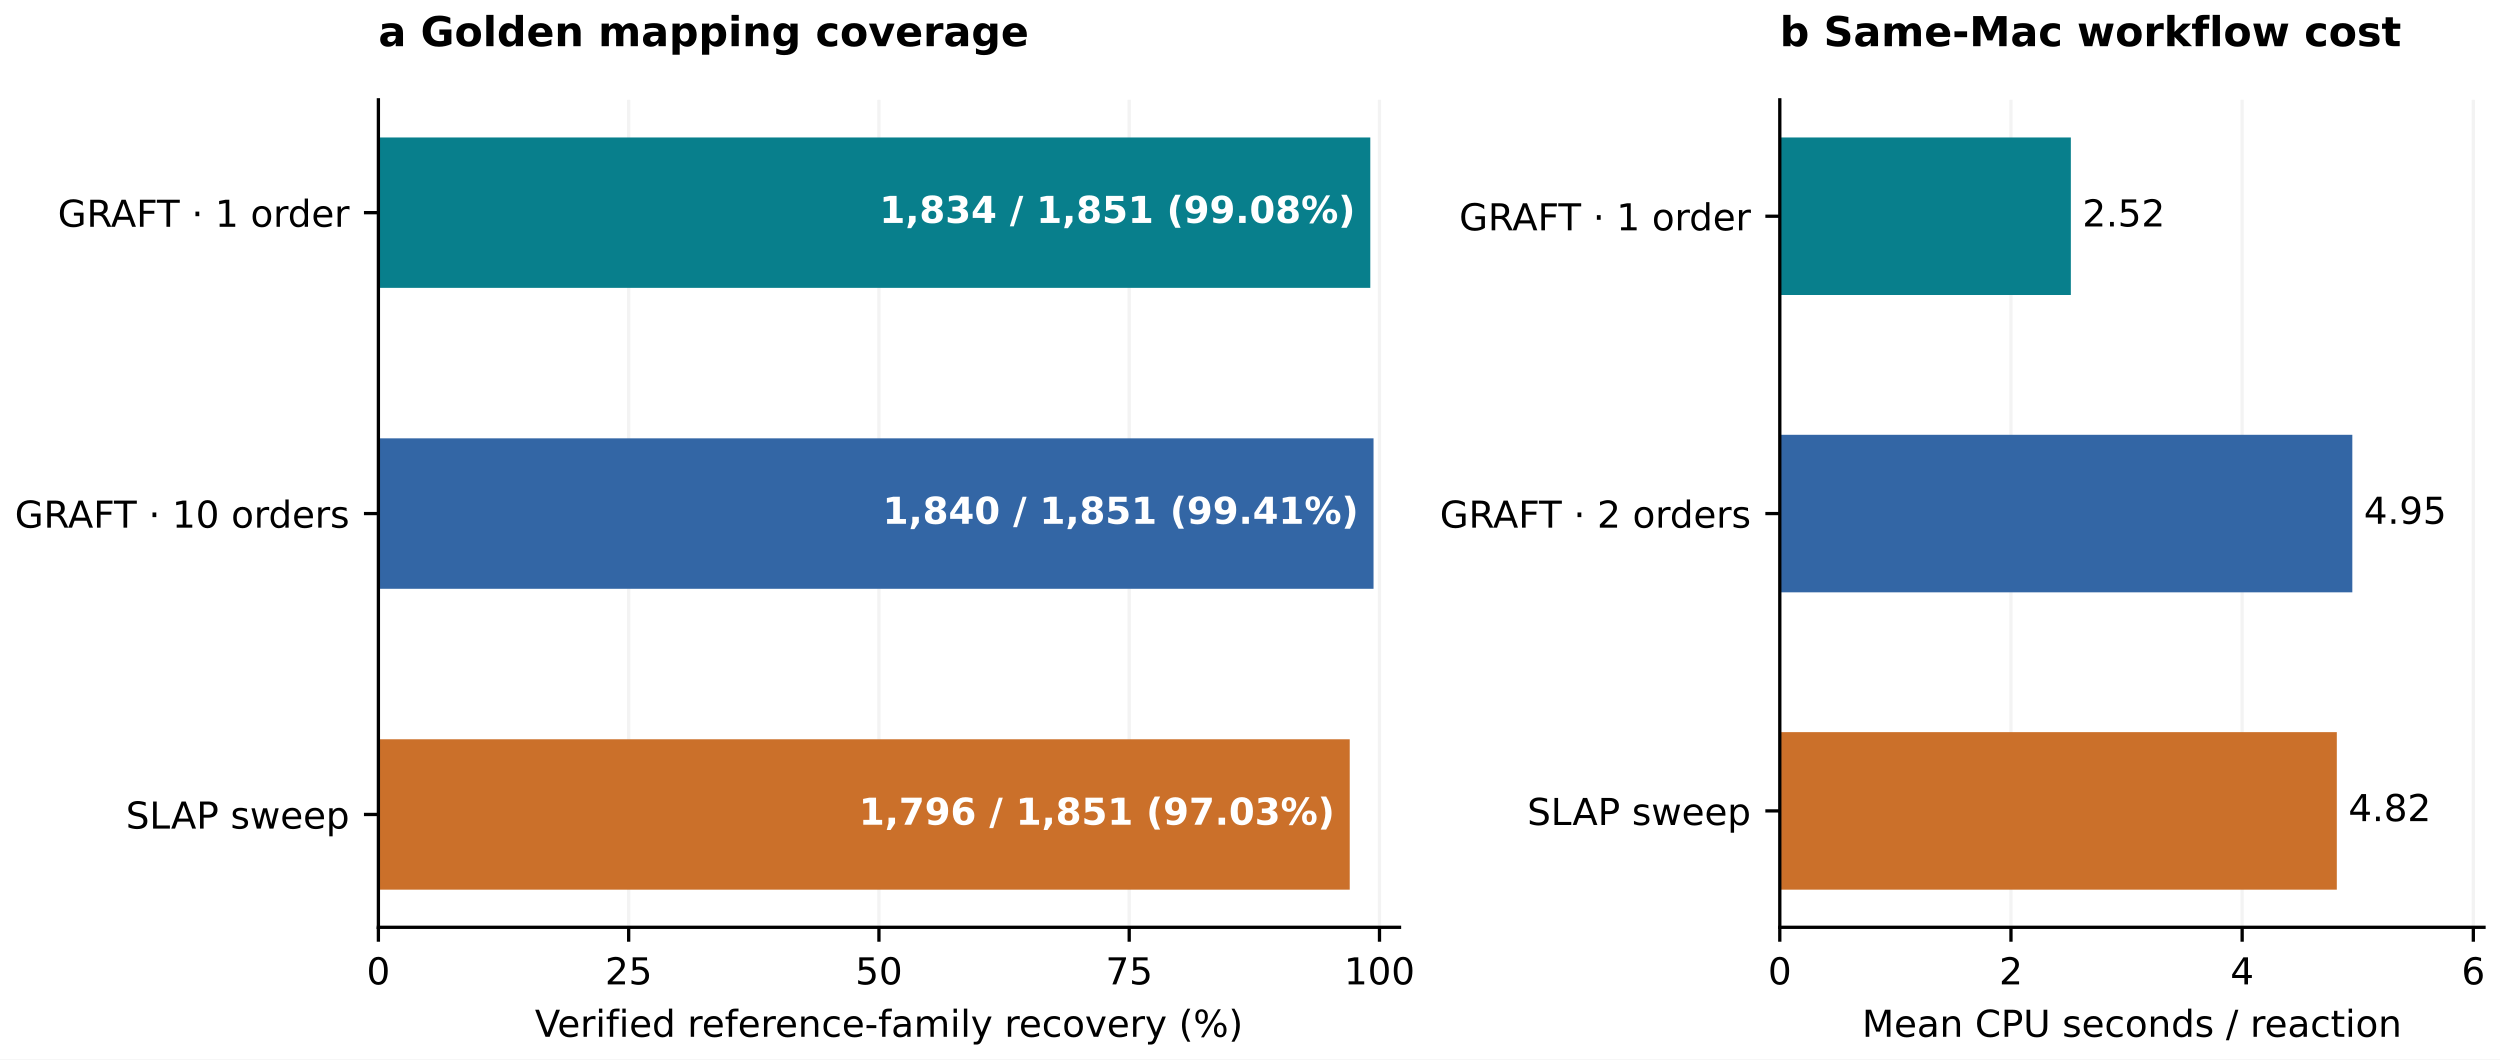
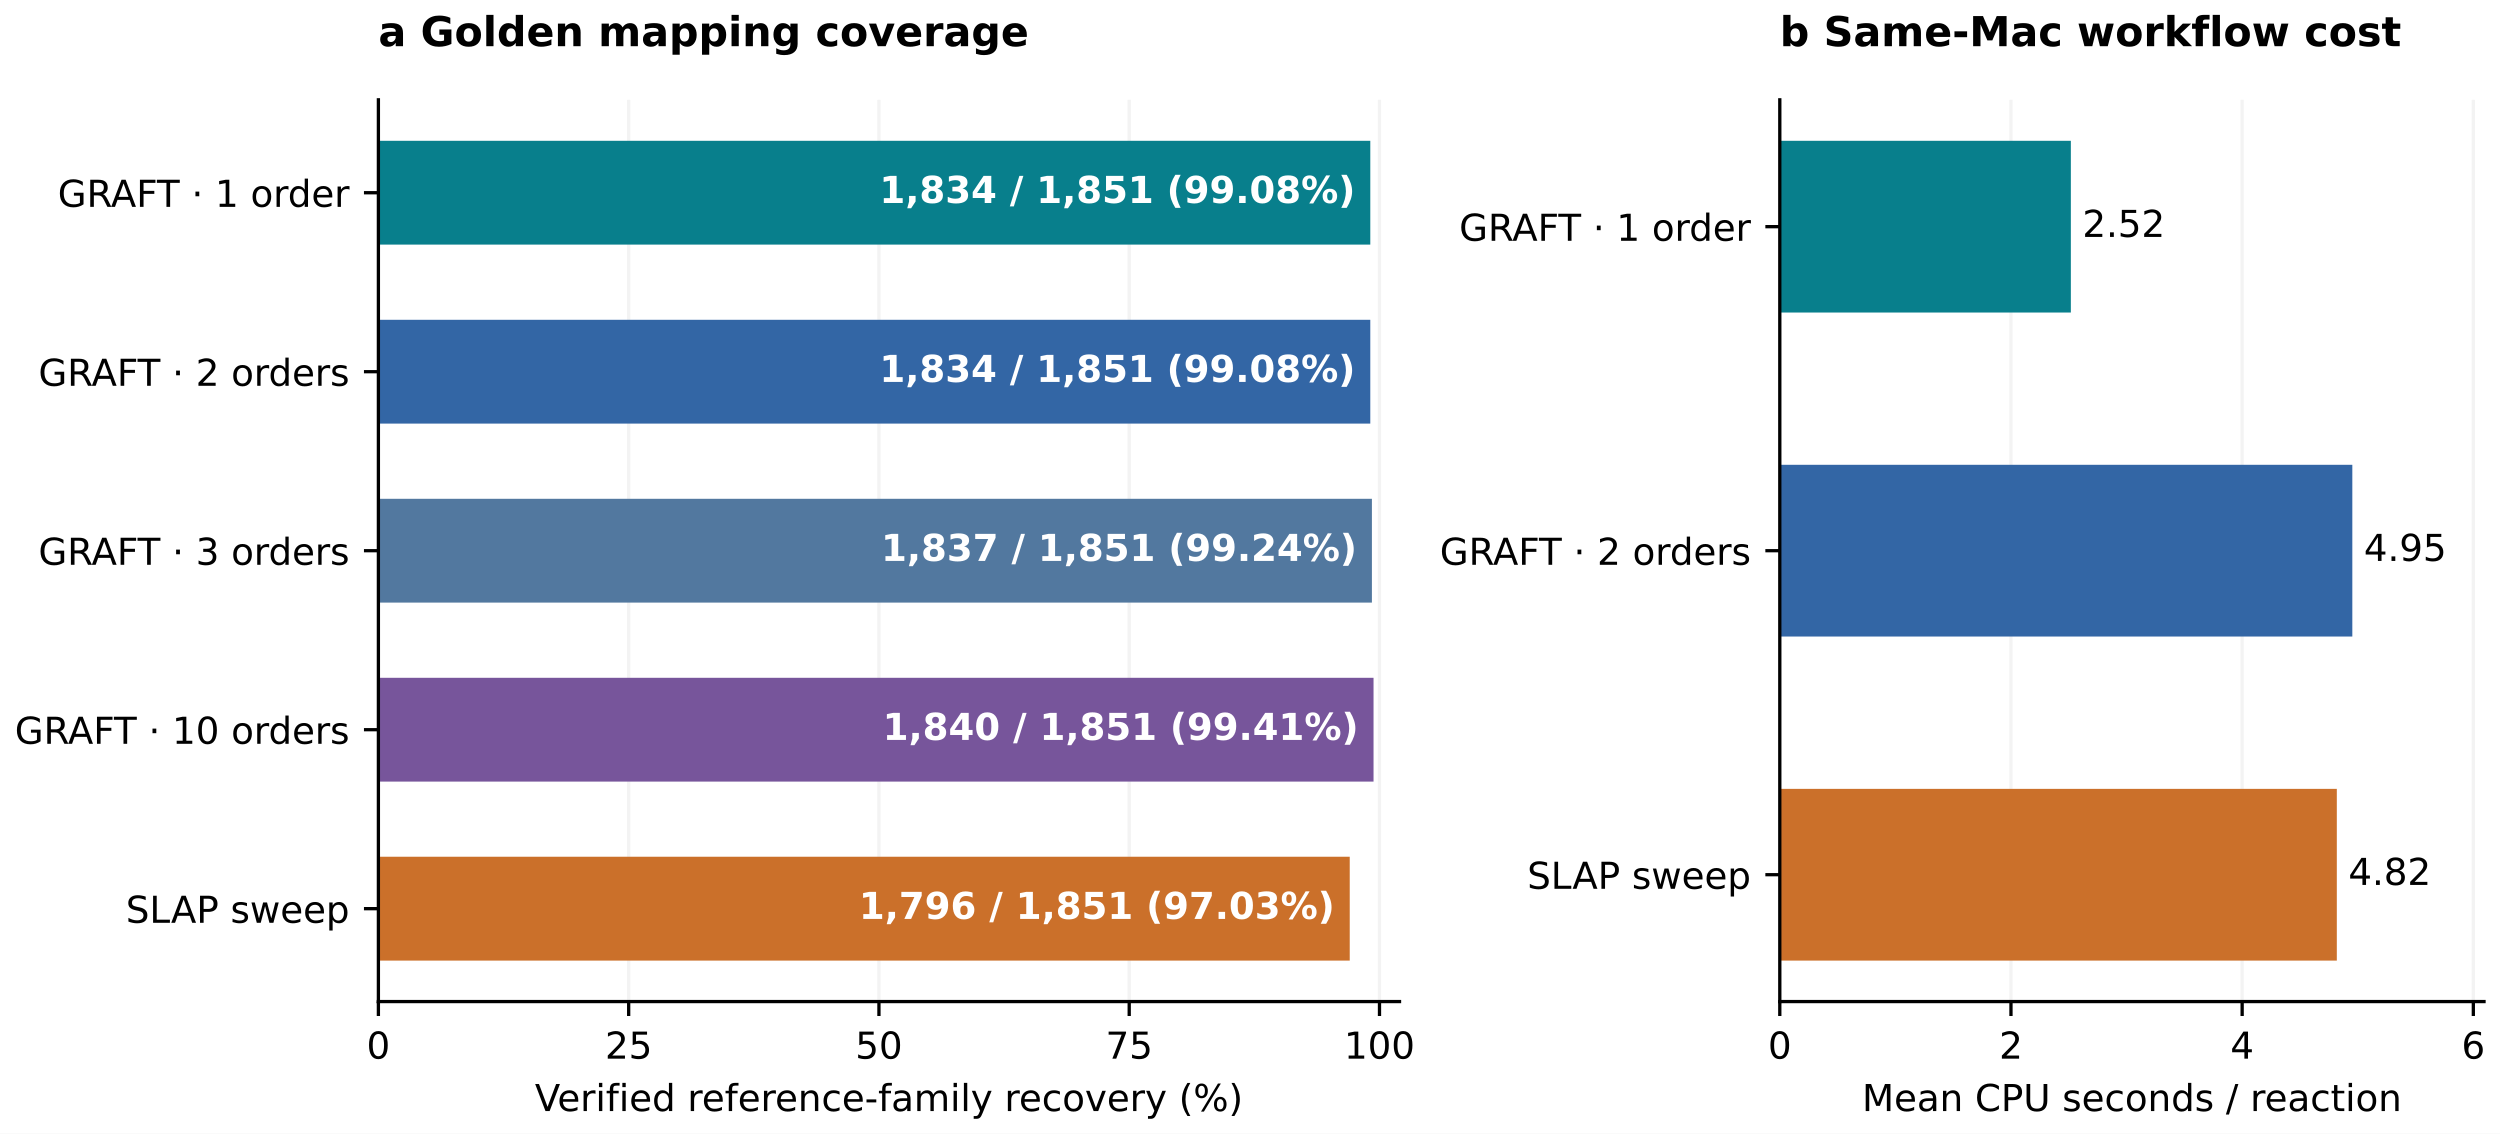
- <svg xmlns="http://www.w3.org/2000/svg" xmlns:xlink="http://www.w3.org/1999/xlink" width="606pt" height="256.8pt" viewBox="0 0 606 256.8" version="1.1">
+ <svg xmlns="http://www.w3.org/2000/svg" xmlns:xlink="http://www.w3.org/1999/xlink" width="606pt" height="274.8pt" viewBox="0 0 606 274.8" version="1.1">
  <defs>
    <style type="text/css">*{stroke-linejoin: round; stroke-linecap: butt}</style>
  </defs>
  <g id="figure_1">
    <g id="patch_1">
-       <path d="M 0 256.8  L 606 256.8  L 606 0  L 0 0  z " style="fill: #ffffff" />
+       <path d="M 0 274.8  L 606 274.8  L 606 0  L 0 0  z " style="fill: #ffffff" />
    </g>
    <g id="axes_1">
      <g id="patch_2">
-         <path d="M 91.722 224.779  L 339.241 224.779  L 339.241 24.198  L 91.722 24.198  z " style="fill: #ffffff" />
+         <path d="M 91.722 242.779  L 339.241 242.779  L 339.241 24.198  L 91.722 24.198  z " style="fill: #ffffff" />
      </g>
      <g id="matplotlib.axis_1">
        <g id="xtick_1">
          <g id="line2d_1">
-             <path d="M 91.722 224.779  L 91.722 24.198  " clip-path="url(#p0dd30daf00)" style="fill: none; stroke: #b0b0b0; stroke-opacity: 0.15; stroke-width: 0.8; stroke-linecap: square" />
+             <path d="M 91.722 242.779  L 91.722 24.198  " clip-path="url(#pe16c67d339)" style="fill: none; stroke: #b0b0b0; stroke-opacity: 0.15; stroke-width: 0.8; stroke-linecap: square" />
          </g>
          <g id="line2d_2">
            <defs>
-               <path id="m592c5e8c97" d="M 0 0  L 0 3.5  " style="stroke: #000000; stroke-width: 0.8" />
+               <path id="m15f9714101" d="M 0 0  L 0 3.5  " style="stroke: #000000; stroke-width: 0.8" />
            </defs>
            <g>
-               <use xlink:href="#m592c5e8c97" x="91.722" y="224.779" style="stroke: #000000; stroke-width: 0.8" />
+               <use xlink:href="#m15f9714101" x="91.722" y="242.779" style="stroke: #000000; stroke-width: 0.8" />
            </g>
          </g>
          <g id="text_1">
-             <text style="font-size: 9px; font-family: 'DejaVu Sans'; text-anchor: middle" x="91.722" y="238.617" transform="rotate(-0 91.72234 238.6175)">0</text>
+             <text style="font-size: 9px; font-family: 'DejaVu Sans'; text-anchor: middle" x="91.722" y="256.617" transform="rotate(-0 91.72234 256.6175)">0</text>
          </g>
        </g>
        <g id="xtick_2">
          <g id="line2d_3">
-             <path d="M 152.389 224.779  L 152.389 24.198  " clip-path="url(#p0dd30daf00)" style="fill: none; stroke: #b0b0b0; stroke-opacity: 0.15; stroke-width: 0.8; stroke-linecap: square" />
+             <path d="M 152.389 242.779  L 152.389 24.198  " clip-path="url(#pe16c67d339)" style="fill: none; stroke: #b0b0b0; stroke-opacity: 0.15; stroke-width: 0.8; stroke-linecap: square" />
          </g>
          <g id="line2d_4">
            <g>
-               <use xlink:href="#m592c5e8c97" x="152.389" y="224.779" style="stroke: #000000; stroke-width: 0.8" />
+               <use xlink:href="#m15f9714101" x="152.389" y="242.779" style="stroke: #000000; stroke-width: 0.8" />
            </g>
          </g>
          <g id="text_2">
-             <text style="font-size: 9px; font-family: 'DejaVu Sans'; text-anchor: middle" x="152.389" y="238.617" transform="rotate(-0 152.3886 238.6175)">25</text>
+             <text style="font-size: 9px; font-family: 'DejaVu Sans'; text-anchor: middle" x="152.389" y="256.617" transform="rotate(-0 152.3886 256.6175)">25</text>
          </g>
        </g>
        <g id="xtick_3">
          <g id="line2d_5">
-             <path d="M 213.055 224.779  L 213.055 24.198  " clip-path="url(#p0dd30daf00)" style="fill: none; stroke: #b0b0b0; stroke-opacity: 0.15; stroke-width: 0.8; stroke-linecap: square" />
+             <path d="M 213.055 242.779  L 213.055 24.198  " clip-path="url(#pe16c67d339)" style="fill: none; stroke: #b0b0b0; stroke-opacity: 0.15; stroke-width: 0.8; stroke-linecap: square" />
          </g>
          <g id="line2d_6">
            <g>
-               <use xlink:href="#m592c5e8c97" x="213.055" y="224.779" style="stroke: #000000; stroke-width: 0.8" />
+               <use xlink:href="#m15f9714101" x="213.055" y="242.779" style="stroke: #000000; stroke-width: 0.8" />
            </g>
          </g>
          <g id="text_3">
-             <text style="font-size: 9px; font-family: 'DejaVu Sans'; text-anchor: middle" x="213.055" y="238.617" transform="rotate(-0 213.0549 238.6175)">50</text>
+             <text style="font-size: 9px; font-family: 'DejaVu Sans'; text-anchor: middle" x="213.055" y="256.617" transform="rotate(-0 213.0549 256.6175)">50</text>
          </g>
        </g>
        <g id="xtick_4">
          <g id="line2d_7">
-             <path d="M 273.721 224.779  L 273.721 24.198  " clip-path="url(#p0dd30daf00)" style="fill: none; stroke: #b0b0b0; stroke-opacity: 0.15; stroke-width: 0.8; stroke-linecap: square" />
+             <path d="M 273.721 242.779  L 273.721 24.198  " clip-path="url(#pe16c67d339)" style="fill: none; stroke: #b0b0b0; stroke-opacity: 0.15; stroke-width: 0.8; stroke-linecap: square" />
          </g>
          <g id="line2d_8">
            <g>
-               <use xlink:href="#m592c5e8c97" x="273.721" y="224.779" style="stroke: #000000; stroke-width: 0.8" />
+               <use xlink:href="#m15f9714101" x="273.721" y="242.779" style="stroke: #000000; stroke-width: 0.8" />
            </g>
          </g>
          <g id="text_4">
-             <text style="font-size: 9px; font-family: 'DejaVu Sans'; text-anchor: middle" x="273.721" y="238.617" transform="rotate(-0 273.7212 238.6175)">75</text>
+             <text style="font-size: 9px; font-family: 'DejaVu Sans'; text-anchor: middle" x="273.721" y="256.617" transform="rotate(-0 273.7212 256.6175)">75</text>
          </g>
        </g>
        <g id="xtick_5">
          <g id="line2d_9">
-             <path d="M 334.388 224.779  L 334.388 24.198  " clip-path="url(#p0dd30daf00)" style="fill: none; stroke: #b0b0b0; stroke-opacity: 0.15; stroke-width: 0.8; stroke-linecap: square" />
+             <path d="M 334.388 242.779  L 334.388 24.198  " clip-path="url(#pe16c67d339)" style="fill: none; stroke: #b0b0b0; stroke-opacity: 0.15; stroke-width: 0.8; stroke-linecap: square" />
          </g>
          <g id="line2d_10">
            <g>
-               <use xlink:href="#m592c5e8c97" x="334.388" y="224.779" style="stroke: #000000; stroke-width: 0.8" />
+               <use xlink:href="#m15f9714101" x="334.388" y="242.779" style="stroke: #000000; stroke-width: 0.8" />
            </g>
          </g>
          <g id="text_5">
-             <text style="font-size: 9px; font-family: 'DejaVu Sans'; text-anchor: middle" x="334.388" y="238.617" transform="rotate(-0 334.3875 238.6175)">100</text>
+             <text style="font-size: 9px; font-family: 'DejaVu Sans'; text-anchor: middle" x="334.388" y="256.617" transform="rotate(-0 334.3875 256.6175)">100</text>
          </g>
        </g>
        <g id="text_6">
-           <text style="font-size: 9px; font-family: 'DejaVu Sans'; text-anchor: middle" x="215.482" y="251.328" transform="rotate(-0 215.4816 251.3278)">Verified reference-family recovery (%)</text>
+           <text style="font-size: 9px; font-family: 'DejaVu Sans'; text-anchor: middle" x="215.482" y="269.328" transform="rotate(-0 215.4816 269.3278)">Verified reference-family recovery (%)</text>
        </g>
      </g>
      <g id="matplotlib.axis_2">
        <g id="ytick_1">
          <g id="line2d_11">
            <defs>
-               <path id="m1a3ad489ab" d="M 0 0  L -3.5 0  " style="stroke: #000000; stroke-width: 0.8" />
+               <path id="m5a26d8e77d" d="M 0 0  L -3.5 0  " style="stroke: #000000; stroke-width: 0.8" />
            </defs>
            <g>
-               <use xlink:href="#m1a3ad489ab" x="91.722" y="51.55" style="stroke: #000000; stroke-width: 0.8" />
+               <use xlink:href="#m5a26d8e77d" x="91.722" y="46.716" style="stroke: #000000; stroke-width: 0.8" />
            </g>
          </g>
          <g id="text_7">
-             <text style="font-size: 9px; font-family: 'DejaVu Sans'; text-anchor: end" x="84.722" y="54.97" transform="rotate(-0 84.72234 54.96961)">GRAFT · 1 order</text>
+             <text style="font-size: 9px; font-family: 'DejaVu Sans'; text-anchor: end" x="84.722" y="50.135" transform="rotate(-0 84.72234 50.13525)">GRAFT · 1 order</text>
          </g>
        </g>
        <g id="ytick_2">
          <g id="line2d_12">
            <g>
-               <use xlink:href="#m1a3ad489ab" x="91.722" y="124.489" style="stroke: #000000; stroke-width: 0.8" />
+               <use xlink:href="#m5a26d8e77d" x="91.722" y="90.102" style="stroke: #000000; stroke-width: 0.8" />
            </g>
          </g>
          <g id="text_8">
-             <text style="font-size: 9px; font-family: 'DejaVu Sans'; text-anchor: end" x="84.722" y="127.908" transform="rotate(-0 84.72234 127.908)">GRAFT · 10 orders</text>
+             <text style="font-size: 9px; font-family: 'DejaVu Sans'; text-anchor: end" x="84.722" y="93.522" transform="rotate(-0 84.72234 93.52161)">GRAFT · 2 orders</text>
          </g>
        </g>
        <g id="ytick_3">
          <g id="line2d_13">
            <g>
-               <use xlink:href="#m1a3ad489ab" x="91.722" y="197.427" style="stroke: #000000; stroke-width: 0.8" />
+               <use xlink:href="#m5a26d8e77d" x="91.722" y="133.489" style="stroke: #000000; stroke-width: 0.8" />
            </g>
          </g>
          <g id="text_9">
-             <text style="font-size: 9px; font-family: 'DejaVu Sans'; text-anchor: end" x="84.722" y="200.846" transform="rotate(-0 84.72234 200.8463)">SLAP sweep</text>
+             <text style="font-size: 9px; font-family: 'DejaVu Sans'; text-anchor: end" x="84.722" y="136.908" transform="rotate(-0 84.72234 136.908)">GRAFT · 3 orders</text>
+           </g>
+         </g>
+         <g id="ytick_4">
+           <g id="line2d_14">
+             <g>
+               <use xlink:href="#m5a26d8e77d" x="91.722" y="176.875" style="stroke: #000000; stroke-width: 0.8" />
+             </g>
+           </g>
+           <g id="text_10">
+             <text style="font-size: 9px; font-family: 'DejaVu Sans'; text-anchor: end" x="84.722" y="180.294" transform="rotate(-0 84.72234 180.2943)">GRAFT · 10 orders</text>
+           </g>
+         </g>
+         <g id="ytick_5">
+           <g id="line2d_15">
+             <g>
+               <use xlink:href="#m5a26d8e77d" x="91.722" y="220.261" style="stroke: #000000; stroke-width: 0.8" />
+             </g>
+           </g>
+           <g id="text_11">
+             <text style="font-size: 9px; font-family: 'DejaVu Sans'; text-anchor: end" x="84.722" y="223.681" transform="rotate(-0 84.72234 223.6807)">SLAP sweep</text>
          </g>
        </g>
      </g>
      <g id="patch_3">
-         <path d="M 91.722 33.316  L 332.159 33.316  L 332.159 69.785  L 91.722 69.785  z " clip-path="url(#p0dd30daf00)" style="fill: #087f8c" />
+         <path d="M 91.722 34.134  L 332.159 34.134  L 332.159 59.298  L 91.722 59.298  z " clip-path="url(#pe16c67d339)" style="fill: #087f8c" />
      </g>
      <g id="patch_4">
-         <path d="M 91.722 106.254  L 332.945 106.254  L 332.945 142.723  L 91.722 142.723  z " clip-path="url(#p0dd30daf00)" style="fill: #3366a5" />
+         <path d="M 91.722 77.52  L 332.159 77.52  L 332.159 102.684  L 91.722 102.684  z " clip-path="url(#pe16c67d339)" style="fill: #3366a5" />
      </g>
      <g id="patch_5">
-         <path d="M 91.722 179.192  L 327.177 179.192  L 327.177 215.662  L 91.722 215.662  z " clip-path="url(#p0dd30daf00)" style="fill: #cb702a" />
+         <path d="M 91.722 120.907  L 332.552 120.907  L 332.552 146.071  L 91.722 146.071  z " clip-path="url(#pe16c67d339)" style="fill: #52789f" />
      </g>
      <g id="patch_6">
-         <path d="M 91.722 224.779  L 91.722 24.198  " style="fill: none; stroke: #000000; stroke-width: 0.8; stroke-linejoin: miter; stroke-linecap: square" />
+         <path d="M 91.722 164.293  L 332.945 164.293  L 332.945 189.457  L 91.722 189.457  z " clip-path="url(#pe16c67d339)" style="fill: #77559b" />
      </g>
      <g id="patch_7">
-         <path d="M 91.722 224.779  L 339.241 224.779  " style="fill: none; stroke: #000000; stroke-width: 0.8; stroke-linejoin: miter; stroke-linecap: square" />
-       </g>
-       <g id="text_10">
-         <text style="font-weight: 700; font-size: 9px; font-family: 'DejaVu Sans'; text-anchor: end; fill: #ffffff" x="328.519" y="54.034" transform="rotate(-0 328.5188 54.03376)">1,834 / 1,851  (99.08%)</text>
-       </g>
-       <g id="text_11">
-         <text style="font-weight: 700; font-size: 9px; font-family: 'DejaVu Sans'; text-anchor: end; fill: #ffffff" x="329.305" y="126.972" transform="rotate(-0 329.3054 126.9721)">1,840 / 1,851  (99.41%)</text>
+         <path d="M 91.722 207.679  L 327.177 207.679  L 327.177 232.843  L 91.722 232.843  z " clip-path="url(#pe16c67d339)" style="fill: #cb702a" />
+       </g>
+       <g id="patch_8">
+         <path d="M 91.722 242.779  L 91.722 24.198  " style="fill: none; stroke: #000000; stroke-width: 0.8; stroke-linejoin: miter; stroke-linecap: square" />
+       </g>
+       <g id="patch_9">
+         <path d="M 91.722 242.779  L 339.241 242.779  " style="fill: none; stroke: #000000; stroke-width: 0.8; stroke-linejoin: miter; stroke-linecap: square" />
      </g>
      <g id="text_12">
-         <text style="font-weight: 700; font-size: 9px; font-family: 'DejaVu Sans'; text-anchor: end; fill: #ffffff" x="323.537" y="199.91" transform="rotate(-0 323.5371 199.9105)">1,796 / 1,851  (97.03%)</text>
+         <text style="font-weight: 700; font-size: 9px; font-family: 'DejaVu Sans'; text-anchor: end; fill: #ffffff" x="328.519" y="49.199" transform="rotate(-0 328.5188 49.19939)">1,834 / 1,851  (99.08%)</text>
      </g>
      <g id="text_13">
+         <text style="font-weight: 700; font-size: 9px; font-family: 'DejaVu Sans'; text-anchor: end; fill: #ffffff" x="328.519" y="92.586" transform="rotate(-0 328.5188 92.58575)">1,834 / 1,851  (99.08%)</text>
+       </g>
+       <g id="text_14">
+         <text style="font-weight: 700; font-size: 9px; font-family: 'DejaVu Sans'; text-anchor: end; fill: #ffffff" x="328.912" y="135.972" transform="rotate(-0 328.9121 135.9721)">1,837 / 1,851  (99.24%)</text>
+       </g>
+       <g id="text_15">
+         <text style="font-weight: 700; font-size: 9px; font-family: 'DejaVu Sans'; text-anchor: end; fill: #ffffff" x="329.305" y="179.358" transform="rotate(-0 329.3054 179.3585)">1,840 / 1,851  (99.41%)</text>
+       </g>
+       <g id="text_16">
+         <text style="font-weight: 700; font-size: 9px; font-family: 'DejaVu Sans'; text-anchor: end; fill: #ffffff" x="323.537" y="222.745" transform="rotate(-0 323.5371 222.7448)">1,796 / 1,851  (97.03%)</text>
+       </g>
+       <g id="text_17">
        <text style="font-weight: 700; font-size: 10px; font-family: 'DejaVu Sans'; text-anchor: start" x="91.722" y="11.198" transform="rotate(-0 91.72234 11.19844)">a  Golden mapping coverage</text>
      </g>
    </g>
    <g id="axes_2">
-       <g id="patch_8">
-         <path d="M 431.421 224.779  L 602.123 224.779  L 602.123 24.198  L 431.421 24.198  z " style="fill: #ffffff" />
+       <g id="patch_10">
+         <path d="M 431.421 242.779  L 602.123 242.779  L 602.123 24.198  L 431.421 24.198  z " style="fill: #ffffff" />
      </g>
      <g id="matplotlib.axis_3">
        <g id="xtick_6">
-           <g id="line2d_14">
-             <path d="M 431.421 224.779  L 431.421 24.198  " clip-path="url(#p91c7071dbc)" style="fill: none; stroke: #b0b0b0; stroke-opacity: 0.15; stroke-width: 0.8; stroke-linecap: square" />
-           </g>
-           <g id="line2d_15">
-             <g>
-               <use xlink:href="#m592c5e8c97" x="431.421" y="224.779" style="stroke: #000000; stroke-width: 0.8" />
-             </g>
-           </g>
-           <g id="text_14">
-             <text style="font-size: 9px; font-family: 'DejaVu Sans'; text-anchor: middle" x="431.421" y="238.617" transform="rotate(-0 431.421 238.6175)">0</text>
+           <g id="line2d_16">
+             <path d="M 431.421 242.779  L 431.421 24.198  " clip-path="url(#p492ff5ad6e)" style="fill: none; stroke: #b0b0b0; stroke-opacity: 0.15; stroke-width: 0.8; stroke-linecap: square" />
+           </g>
+           <g id="line2d_17">
+             <g>
+               <use xlink:href="#m15f9714101" x="431.421" y="242.779" style="stroke: #000000; stroke-width: 0.8" />
+             </g>
+           </g>
+           <g id="text_18">
+             <text style="font-size: 9px; font-family: 'DejaVu Sans'; text-anchor: middle" x="431.421" y="256.617" transform="rotate(-0 431.421 256.6175)">0</text>
          </g>
        </g>
        <g id="xtick_7">
-           <g id="line2d_16">
-             <path d="M 487.459 224.779  L 487.459 24.198  " clip-path="url(#p91c7071dbc)" style="fill: none; stroke: #b0b0b0; stroke-opacity: 0.15; stroke-width: 0.8; stroke-linecap: square" />
-           </g>
-           <g id="line2d_17">
-             <g>
-               <use xlink:href="#m592c5e8c97" x="487.459" y="224.779" style="stroke: #000000; stroke-width: 0.8" />
-             </g>
-           </g>
-           <g id="text_15">
-             <text style="font-size: 9px; font-family: 'DejaVu Sans'; text-anchor: middle" x="487.459" y="238.617" transform="rotate(-0 487.4595 238.6175)">2</text>
+           <g id="line2d_18">
+             <path d="M 487.459 242.779  L 487.459 24.198  " clip-path="url(#p492ff5ad6e)" style="fill: none; stroke: #b0b0b0; stroke-opacity: 0.15; stroke-width: 0.8; stroke-linecap: square" />
+           </g>
+           <g id="line2d_19">
+             <g>
+               <use xlink:href="#m15f9714101" x="487.459" y="242.779" style="stroke: #000000; stroke-width: 0.8" />
+             </g>
+           </g>
+           <g id="text_19">
+             <text style="font-size: 9px; font-family: 'DejaVu Sans'; text-anchor: middle" x="487.459" y="256.617" transform="rotate(-0 487.4595 256.6175)">2</text>
          </g>
        </g>
        <g id="xtick_8">
-           <g id="line2d_18">
-             <path d="M 543.498 224.779  L 543.498 24.198  " clip-path="url(#p91c7071dbc)" style="fill: none; stroke: #b0b0b0; stroke-opacity: 0.15; stroke-width: 0.8; stroke-linecap: square" />
-           </g>
-           <g id="line2d_19">
-             <g>
-               <use xlink:href="#m592c5e8c97" x="543.498" y="224.779" style="stroke: #000000; stroke-width: 0.8" />
-             </g>
-           </g>
-           <g id="text_16">
-             <text style="font-size: 9px; font-family: 'DejaVu Sans'; text-anchor: middle" x="543.498" y="238.617" transform="rotate(-0 543.4979 238.6175)">4</text>
+           <g id="line2d_20">
+             <path d="M 543.498 242.779  L 543.498 24.198  " clip-path="url(#p492ff5ad6e)" style="fill: none; stroke: #b0b0b0; stroke-opacity: 0.15; stroke-width: 0.8; stroke-linecap: square" />
+           </g>
+           <g id="line2d_21">
+             <g>
+               <use xlink:href="#m15f9714101" x="543.498" y="242.779" style="stroke: #000000; stroke-width: 0.8" />
+             </g>
+           </g>
+           <g id="text_20">
+             <text style="font-size: 9px; font-family: 'DejaVu Sans'; text-anchor: middle" x="543.498" y="256.617" transform="rotate(-0 543.4979 256.6175)">4</text>
          </g>
        </g>
        <g id="xtick_9">
-           <g id="line2d_20">
-             <path d="M 599.536 224.779  L 599.536 24.198  " clip-path="url(#p91c7071dbc)" style="fill: none; stroke: #b0b0b0; stroke-opacity: 0.15; stroke-width: 0.8; stroke-linecap: square" />
-           </g>
-           <g id="line2d_21">
-             <g>
-               <use xlink:href="#m592c5e8c97" x="599.536" y="224.779" style="stroke: #000000; stroke-width: 0.8" />
-             </g>
-           </g>
-           <g id="text_17">
-             <text style="font-size: 9px; font-family: 'DejaVu Sans'; text-anchor: middle" x="599.536" y="238.617" transform="rotate(-0 599.5364 238.6175)">6</text>
-           </g>
-         </g>
-         <g id="text_18">
-           <text style="font-size: 9px; font-family: 'DejaVu Sans'; text-anchor: middle" x="516.772" y="251.328" transform="rotate(-0 516.7722 251.3278)">Mean CPU seconds / reaction</text>
+           <g id="line2d_22">
+             <path d="M 599.536 242.779  L 599.536 24.198  " clip-path="url(#p492ff5ad6e)" style="fill: none; stroke: #b0b0b0; stroke-opacity: 0.15; stroke-width: 0.8; stroke-linecap: square" />
+           </g>
+           <g id="line2d_23">
+             <g>
+               <use xlink:href="#m15f9714101" x="599.536" y="242.779" style="stroke: #000000; stroke-width: 0.8" />
+             </g>
+           </g>
+           <g id="text_21">
+             <text style="font-size: 9px; font-family: 'DejaVu Sans'; text-anchor: middle" x="599.536" y="256.617" transform="rotate(-0 599.5364 256.6175)">6</text>
+           </g>
+         </g>
+         <g id="text_22">
+           <text style="font-size: 9px; font-family: 'DejaVu Sans'; text-anchor: middle" x="516.772" y="269.328" transform="rotate(-0 516.7722 269.3278)">Mean CPU seconds / reaction</text>
        </g>
      </g>
      <g id="matplotlib.axis_4">
-         <g id="ytick_4">
-           <g id="line2d_22">
-             <g>
-               <use xlink:href="#m1a3ad489ab" x="431.421" y="52.415" style="stroke: #000000; stroke-width: 0.8" />
-             </g>
-           </g>
-           <g id="text_19">
-             <text style="font-size: 9px; font-family: 'DejaVu Sans'; text-anchor: end" x="424.421" y="55.834" transform="rotate(-0 424.421 55.8345)">GRAFT · 1 order</text>
-           </g>
-         </g>
-         <g id="ytick_5">
-           <g id="line2d_23">
-             <g>
-               <use xlink:href="#m1a3ad489ab" x="431.421" y="124.489" style="stroke: #000000; stroke-width: 0.8" />
-             </g>
-           </g>
-           <g id="text_20">
-             <text style="font-size: 9px; font-family: 'DejaVu Sans'; text-anchor: end" x="424.421" y="127.908" transform="rotate(-0 424.421 127.908)">GRAFT · 2 orders</text>
-           </g>
-         </g>
        <g id="ytick_6">
          <g id="line2d_24">
            <g>
-               <use xlink:href="#m1a3ad489ab" x="431.421" y="196.562" style="stroke: #000000; stroke-width: 0.8" />
-             </g>
-           </g>
-           <g id="text_21">
-             <text style="font-size: 9px; font-family: 'DejaVu Sans'; text-anchor: end" x="424.421" y="199.981" transform="rotate(-0 424.421 199.9814)">SLAP sweep</text>
-           </g>
-         </g>
-       </g>
-       <g id="patch_9">
-         <path d="M 431.421 33.316  L 501.974 33.316  L 501.974 71.515  L 431.421 71.515  z " clip-path="url(#p91c7071dbc)" style="fill: #087f8c" />
-       </g>
-       <g id="patch_10">
-         <path d="M 431.421 105.389  L 570.203 105.389  L 570.203 143.588  L 431.421 143.588  z " clip-path="url(#p91c7071dbc)" style="fill: #3366a5" />
+               <use xlink:href="#m5a26d8e77d" x="431.421" y="54.947" style="stroke: #000000; stroke-width: 0.8" />
+             </g>
+           </g>
+           <g id="text_23">
+             <text style="font-size: 9px; font-family: 'DejaVu Sans'; text-anchor: end" x="424.421" y="58.367" transform="rotate(-0 424.421 58.36666)">GRAFT · 1 order</text>
+           </g>
+         </g>
+         <g id="ytick_7">
+           <g id="line2d_25">
+             <g>
+               <use xlink:href="#m5a26d8e77d" x="431.421" y="133.489" style="stroke: #000000; stroke-width: 0.8" />
+             </g>
+           </g>
+           <g id="text_24">
+             <text style="font-size: 9px; font-family: 'DejaVu Sans'; text-anchor: end" x="424.421" y="136.908" transform="rotate(-0 424.421 136.908)">GRAFT · 2 orders</text>
+           </g>
+         </g>
+         <g id="ytick_8">
+           <g id="line2d_26">
+             <g>
+               <use xlink:href="#m5a26d8e77d" x="431.421" y="212.03" style="stroke: #000000; stroke-width: 0.8" />
+             </g>
+           </g>
+           <g id="text_25">
+             <text style="font-size: 9px; font-family: 'DejaVu Sans'; text-anchor: end" x="424.421" y="215.449" transform="rotate(-0 424.421 215.4493)">SLAP sweep</text>
+           </g>
+         </g>
      </g>
      <g id="patch_11">
-         <path d="M 431.421 177.463  L 566.445 177.463  L 566.445 215.662  L 431.421 215.662  z " clip-path="url(#p91c7071dbc)" style="fill: #cb702a" />
+         <path d="M 431.421 34.134  L 501.974 34.134  L 501.974 75.761  L 431.421 75.761  z " clip-path="url(#p492ff5ad6e)" style="fill: #087f8c" />
      </g>
      <g id="patch_12">
-         <path d="M 431.421 224.779  L 431.421 24.198  " style="fill: none; stroke: #000000; stroke-width: 0.8; stroke-linejoin: miter; stroke-linecap: square" />
+         <path d="M 431.421 112.675  L 570.203 112.675  L 570.203 154.302  L 431.421 154.302  z " clip-path="url(#p492ff5ad6e)" style="fill: #3366a5" />
      </g>
      <g id="patch_13">
-         <path d="M 431.421 224.779  L 602.123 224.779  " style="fill: none; stroke: #000000; stroke-width: 0.8; stroke-linejoin: miter; stroke-linecap: square" />
-       </g>
-       <g id="text_22">
-         <text style="font-size: 9px; font-family: 'DejaVu Sans'; text-anchor: start" x="504.775" y="54.899" transform="rotate(-0 504.7754 54.89864)">2.52</text>
-       </g>
-       <g id="text_23">
-         <text style="font-size: 9px; font-family: 'DejaVu Sans'; text-anchor: start" x="573.005" y="126.972" transform="rotate(-0 573.0054 126.9721)">4.95</text>
-       </g>
-       <g id="text_24">
-         <text style="font-size: 9px; font-family: 'DejaVu Sans'; text-anchor: start" x="569.247" y="199.046" transform="rotate(-0 569.2468 199.0456)">4.82</text>
-       </g>
-       <g id="text_25">
+         <path d="M 431.421 191.217  L 566.445 191.217  L 566.445 232.843  L 431.421 232.843  z " clip-path="url(#p492ff5ad6e)" style="fill: #cb702a" />
+       </g>
+       <g id="patch_14">
+         <path d="M 431.421 242.779  L 431.421 24.198  " style="fill: none; stroke: #000000; stroke-width: 0.8; stroke-linejoin: miter; stroke-linecap: square" />
+       </g>
+       <g id="patch_15">
+         <path d="M 431.421 242.779  L 602.123 242.779  " style="fill: none; stroke: #000000; stroke-width: 0.8; stroke-linejoin: miter; stroke-linecap: square" />
+       </g>
+       <g id="text_26">
+         <text style="font-size: 9px; font-family: 'DejaVu Sans'; text-anchor: start" x="504.775" y="57.431" transform="rotate(-0 504.7754 57.4308)">2.52</text>
+       </g>
+       <g id="text_27">
+         <text style="font-size: 9px; font-family: 'DejaVu Sans'; text-anchor: start" x="573.005" y="135.972" transform="rotate(-0 573.0054 135.9721)">4.95</text>
+       </g>
+       <g id="text_28">
+         <text style="font-size: 9px; font-family: 'DejaVu Sans'; text-anchor: start" x="569.247" y="214.513" transform="rotate(-0 569.2468 214.5134)">4.82</text>
+       </g>
+       <g id="text_29">
        <text style="font-weight: 700; font-size: 10px; font-family: 'DejaVu Sans'; text-anchor: start" x="431.421" y="11.198" transform="rotate(-0 431.421 11.19844)">b  Same-Mac workflow cost</text>
      </g>
    </g>
  </g>
  <defs>
-     <clipPath id="p0dd30daf00">
-       <rect x="91.722" y="24.198" width="247.518" height="200.58" />
+     <clipPath id="pe16c67d339">
+       <rect x="91.722" y="24.198" width="247.518" height="218.58" />
    </clipPath>
-     <clipPath id="p91c7071dbc">
-       <rect x="431.421" y="24.198" width="170.702" height="200.58" />
+     <clipPath id="p492ff5ad6e">
+       <rect x="431.421" y="24.198" width="170.702" height="218.58" />
    </clipPath>
  </defs>
</svg>
